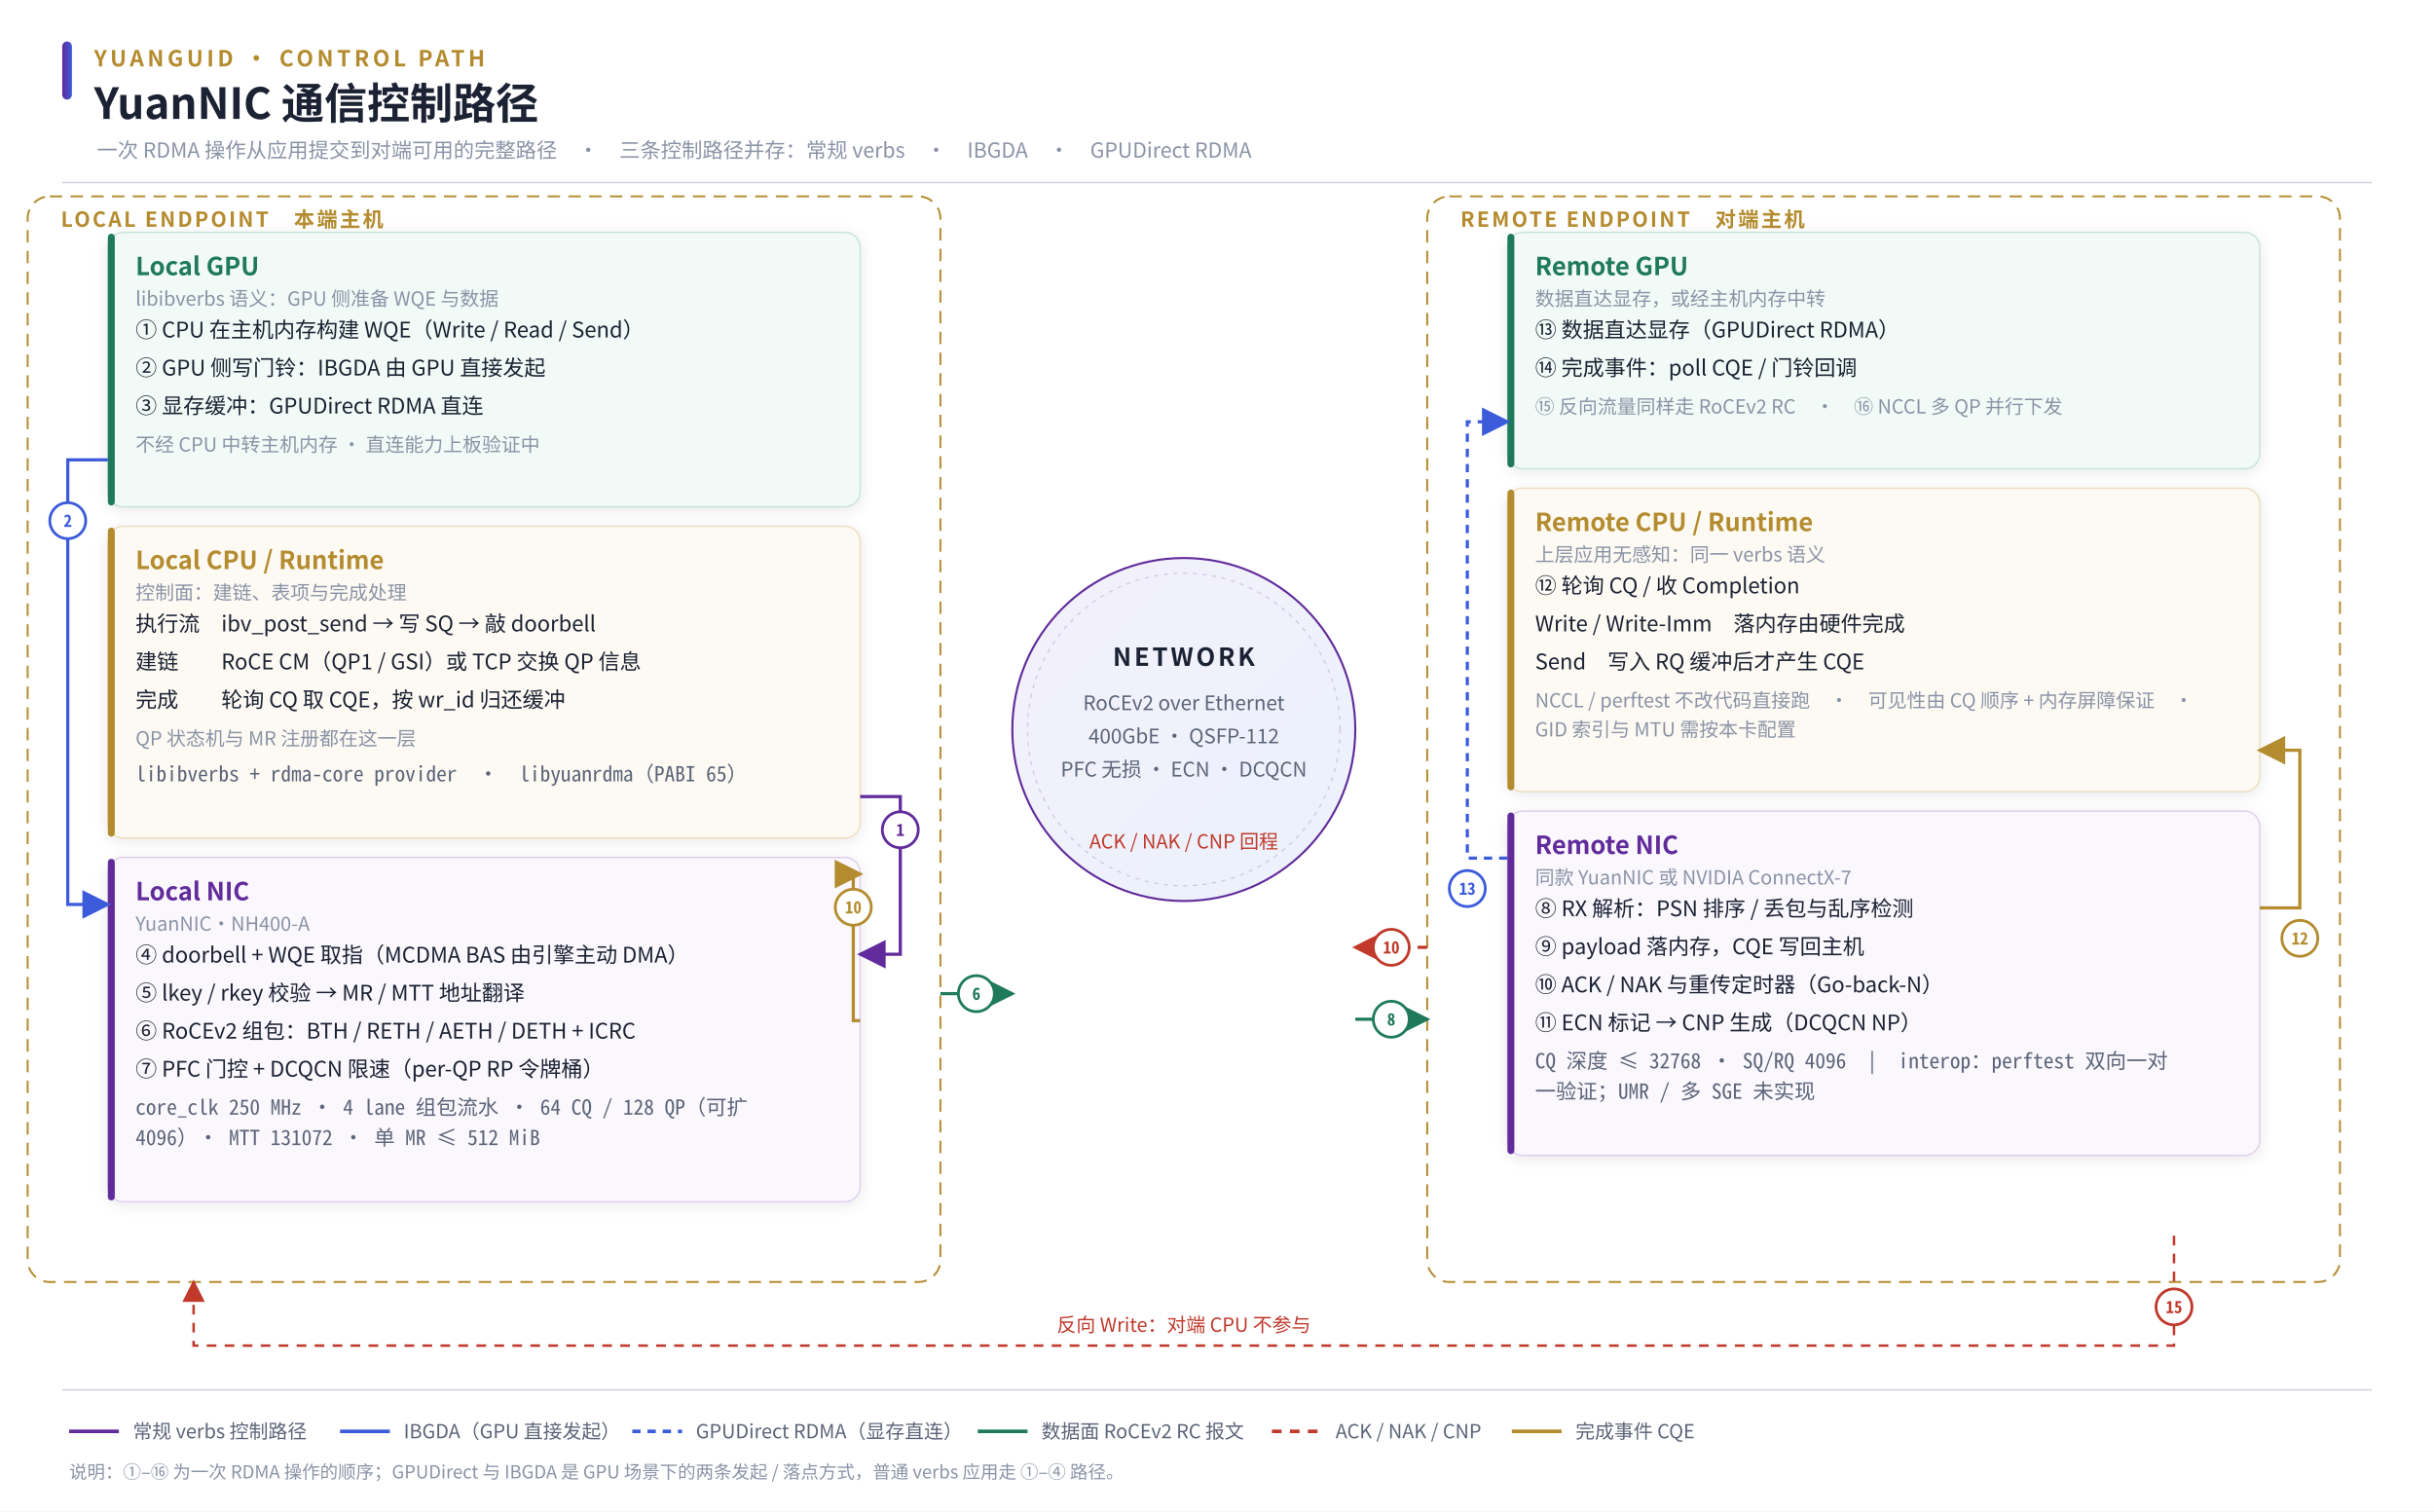
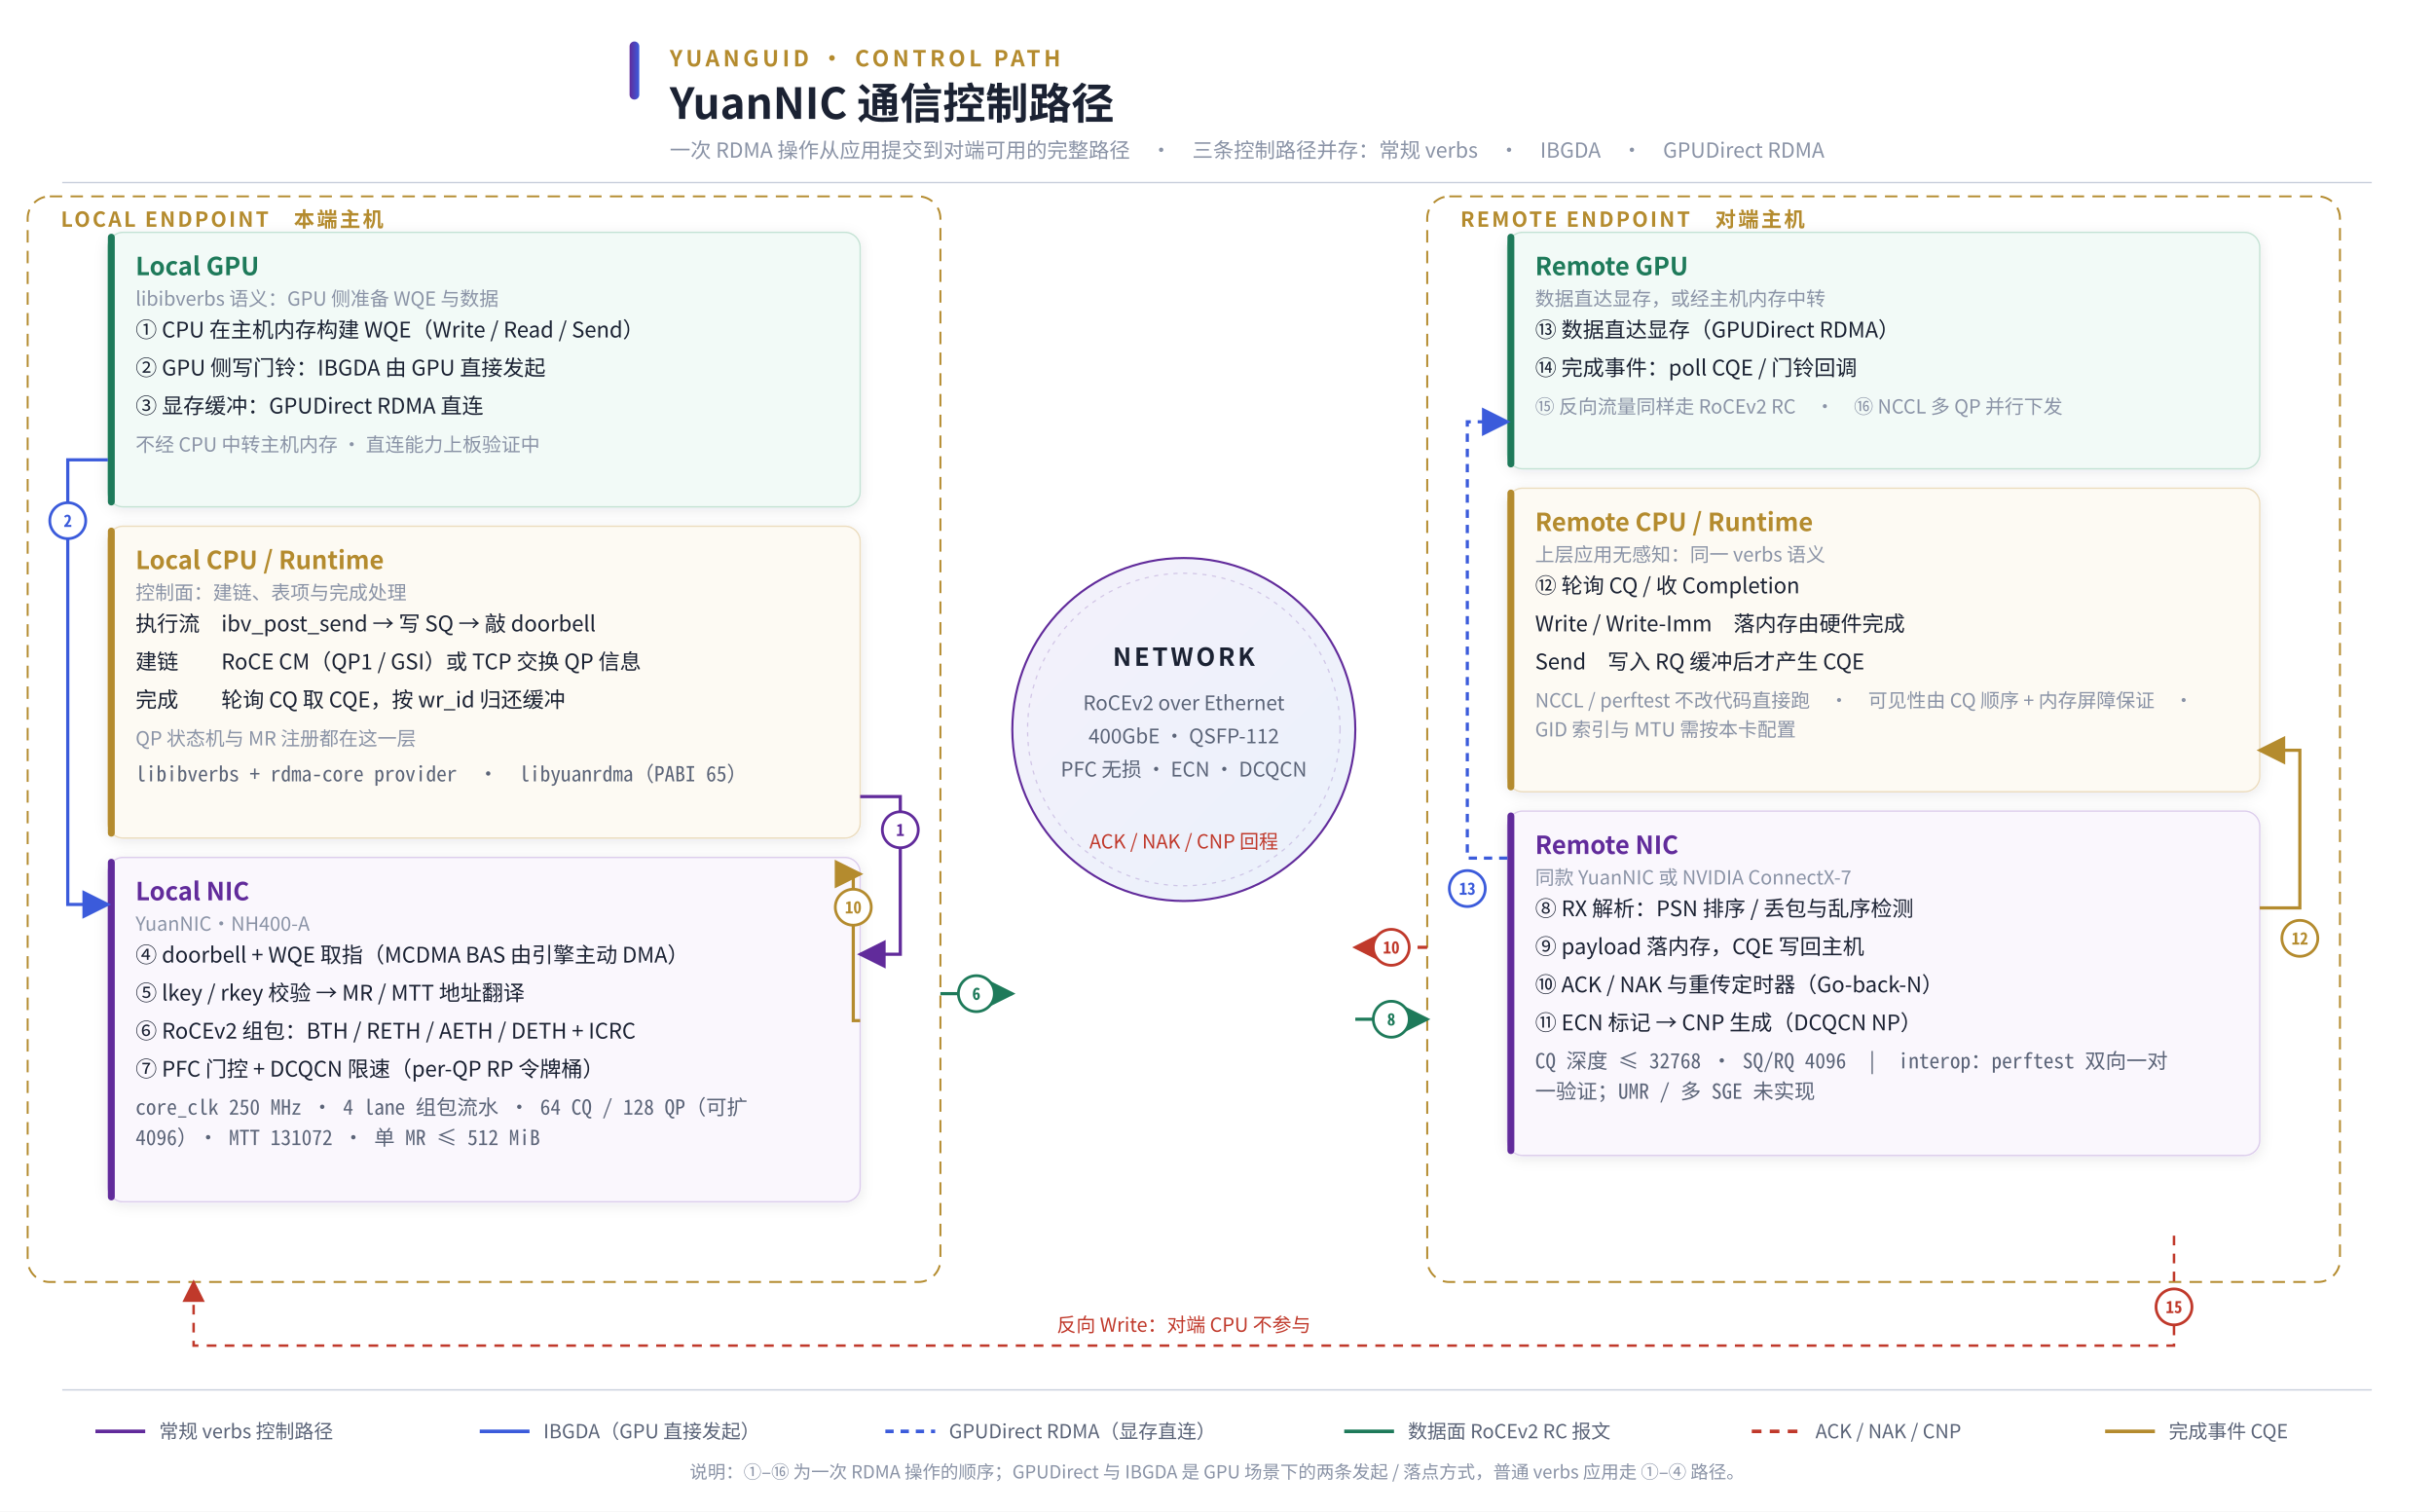
<svg xmlns="http://www.w3.org/2000/svg" width="1760" height="1093" viewBox="0 0 1760 1093">
  <defs>
    <linearGradient id="gp" x1="0" y1="0" x2="1" y2="0">
      <stop offset="0%" stop-color="#612B9B" />
      <stop offset="100%" stop-color="#3B5BDB" />
    </linearGradient>
    <linearGradient id="netg" x1="0" y1="0" x2="1" y2="1">
      <stop offset="0%" stop-color="#F4F1FB" />
      <stop offset="100%" stop-color="#EAF1FB" />
    </linearGradient>
    <filter id="sh" x="-25%" y="-25%" width="150%" height="150%">
      <feDropShadow dx="0" dy="2" stdDeviation="5" flood-color="#1B2233" flood-opacity="0.09" />
    </filter>
    <marker id="m0" markerWidth="11" markerHeight="11" refX="8" refY="4.5" orient="auto">
      <path d="M0,0 L9,4.5 L0,9 Z" fill="#612B9B" />
    </marker>
    <marker id="m1" markerWidth="11" markerHeight="11" refX="8" refY="4.5" orient="auto">
      <path d="M0,0 L9,4.5 L0,9 Z" fill="#3B5BDB" />
    </marker>
    <marker id="m2" markerWidth="11" markerHeight="11" refX="8" refY="4.5" orient="auto">
      <path d="M0,0 L9,4.5 L0,9 Z" fill="#1E7A5A" />
    </marker>
    <marker id="m3" markerWidth="11" markerHeight="11" refX="8" refY="4.5" orient="auto">
      <path d="M0,0 L9,4.5 L0,9 Z" fill="#C0392B" />
    </marker>
    <marker id="m4" markerWidth="11" markerHeight="11" refX="8" refY="4.5" orient="auto">
      <path d="M0,0 L9,4.5 L0,9 Z" fill="#B48B2E" />
    </marker>
  </defs>
  <rect width="1760" height="1093" fill="#FFFFFF" />
-   <rect x="45" y="30" width="7" height="42" rx="3.5" fill="url(#gp)" />
-   <text x="68" y="48" font-family="Noto Sans CJK SC" font-size="16" font-weight="700" fill="#B48B2E" letter-spacing="2.5">YUANGUID  ·  CONTROL PATH</text>
-   <text x="68" y="86" font-family="Noto Sans CJK SC" font-size="31" font-weight="700" fill="#1B2233">YuanNIC 通信控制路径</text>
-   <text x="70" y="114" font-family="Noto Sans CJK SC" font-size="15" fill="#8A93A6">一次 RDMA 操作从应用提交到对端可用的完整路径　·　三条控制路径并存：常规 verbs　·　IBGDA　·　GPUDirect RDMA</text>
+   <rect x="455.25" y="30" width="7" height="42" rx="3.5" fill="url(#gp)" />
+   <text x="484.25" y="48" font-family="Noto Sans CJK SC" font-size="16" font-weight="700" fill="#B48B2E" letter-spacing="2.5">YUANGUID  ·  CONTROL PATH</text>
+   <text x="484.25" y="86" font-family="Noto Sans CJK SC" font-size="31" font-weight="700" fill="#1B2233">YuanNIC 通信控制路径</text>
+   <text x="484.25" y="114" font-family="Noto Sans CJK SC" font-size="15" fill="#8A93A6">一次 RDMA 操作从应用提交到对端可用的完整路径　·　三条控制路径并存：常规 verbs　·　IBGDA　·　GPUDirect RDMA</text>
  <line x1="45" y1="132" x2="1715" y2="132" stroke="#C9CFDC" />
  <rect x="78" y="168" width="544" height="198.5" rx="11" fill="#F2FAF7" stroke="#C4E2D4" filter="url(#sh)" />
  <rect x="78" y="169" width="5" height="196.5" rx="2.5" fill="#1E7A5A" />
  <text x="98" y="199" font-family="Noto Sans CJK SC" font-size="18" font-weight="700" fill="#1E7A5A">Local GPU</text>
  <text x="98" y="221" font-family="Noto Sans CJK SC" font-size="14" fill="#8A93A6">libibverbs 语义：GPU 侧准备 WQE 与数据</text>
  <text x="98" y="244" font-family="Noto Sans CJK SC" font-size="15.5" fill="#1B2233">① CPU 在主机内存构建 WQE（Write / Read / Send）</text>
  <text x="98" y="271.5" font-family="Noto Sans CJK SC" font-size="15.5" fill="#1B2233">② GPU 侧写门铃：IBGDA 由 GPU 直接发起</text>
  <text x="98" y="299.0" font-family="Noto Sans CJK SC" font-size="15.5" fill="#1B2233">③ 显存缓冲：GPUDirect RDMA 直连</text>
  <text x="98" y="326.5" font-family="Noto Sans CJK SC" font-size="14" fill="#8A93A6">不经 CPU 中转主机内存 · 直连能力上板验证中</text>
  <rect x="78" y="380.5" width="544" height="225.5" rx="11" fill="#FDFAF3" stroke="#EBDCBE" filter="url(#sh)" />
  <rect x="78" y="381.5" width="5" height="223.5" rx="2.5" fill="#B48B2E" />
  <text x="98" y="411.5" font-family="Noto Sans CJK SC" font-size="18" font-weight="700" fill="#B48B2E">Local CPU / Runtime</text>
  <text x="98" y="433.5" font-family="Noto Sans CJK SC" font-size="14" fill="#8A93A6">控制面：建链、表项与完成处理</text>
  <text x="98" y="456.5" font-family="Noto Sans CJK SC" font-size="15.5" fill="#1B2233">执行流　ibv_post_send → 写 SQ → 敲 doorbell</text>
  <text x="98" y="484.0" font-family="Noto Sans CJK SC" font-size="15.5" fill="#1B2233">建链　　RoCE CM（QP1 / GSI）或 TCP 交换 QP 信息</text>
  <text x="98" y="511.5" font-family="Noto Sans CJK SC" font-size="15.5" fill="#1B2233">完成　　轮询 CQ 取 CQE，按 wr_id 归还缓冲</text>
  <text x="98" y="539.0" font-family="Noto Sans CJK SC" font-size="14" fill="#8A93A6">QP 状态机与 MR 注册都在这一层</text>
  <text x="98" y="565.0" font-family="Noto Sans Mono CJK SC" font-size="15" fill="#5B6478">libibverbs + rdma-core provider　·　libyuanrdma（PABI 65）</text>
  <rect x="78" y="620.0" width="544" height="249.0" rx="11" fill="#FAF7FD" stroke="#DCCDEC" filter="url(#sh)" />
  <rect x="78" y="621.0" width="5" height="247.0" rx="2.5" fill="#612B9B" />
  <text x="98" y="651.0" font-family="Noto Sans CJK SC" font-size="18" font-weight="700" fill="#612B9B">Local NIC</text>
  <text x="98" y="673.0" font-family="Noto Sans CJK SC" font-size="14" fill="#8A93A6">YuanNIC·NH400-A</text>
  <text x="98" y="696.0" font-family="Noto Sans CJK SC" font-size="15.5" fill="#1B2233">④ doorbell + WQE 取指（MCDMA BAS 由引擎主动 DMA）</text>
  <text x="98" y="723.5" font-family="Noto Sans CJK SC" font-size="15.5" fill="#1B2233">⑤ lkey / rkey 校验 → MR / MTT 地址翻译</text>
  <text x="98" y="751.0" font-family="Noto Sans CJK SC" font-size="15.5" fill="#1B2233">⑥ RoCEv2 组包：BTH / RETH / AETH / DETH + ICRC</text>
  <text x="98" y="778.5" font-family="Noto Sans CJK SC" font-size="15.5" fill="#1B2233">⑦ PFC 门控 + DCQCN 限速（per-QP RP 令牌桶）</text>
  <text x="98" y="806.0" font-family="Noto Sans Mono CJK SC" font-size="15" fill="#5B6478">core_clk 250 MHz · 4 lane 组包流水 · 64 CQ / 128 QP（可扩</text>
  <text x="98" y="828.0" font-family="Noto Sans Mono CJK SC" font-size="15" fill="#5B6478">4096）· MTT 131072 · 单 MR ≤ 512 MiB</text>
  <rect x="1090" y="168" width="544" height="171.0" rx="11" fill="#F2FAF7" stroke="#C4E2D4" filter="url(#sh)" />
  <rect x="1090" y="169" width="5" height="169.0" rx="2.5" fill="#1E7A5A" />
  <text x="1110" y="199" font-family="Noto Sans CJK SC" font-size="18" font-weight="700" fill="#1E7A5A">Remote GPU</text>
  <text x="1110" y="221" font-family="Noto Sans CJK SC" font-size="14" fill="#8A93A6">数据直达显存，或经主机内存中转</text>
  <text x="1110" y="244" font-family="Noto Sans CJK SC" font-size="15.5" fill="#1B2233">⑬ 数据直达显存（GPUDirect RDMA）</text>
  <text x="1110" y="271.5" font-family="Noto Sans CJK SC" font-size="15.5" fill="#1B2233">⑭ 完成事件：poll CQE / 门铃回调</text>
  <text x="1110" y="299.0" font-family="Noto Sans CJK SC" font-size="14" fill="#8A93A6">⑮ 反向流量同样走 RoCEv2 RC　·　⑯ NCCL 多 QP 并行下发</text>
  <rect x="1090" y="353.0" width="544" height="219.5" rx="11" fill="#FDFAF3" stroke="#EBDCBE" filter="url(#sh)" />
  <rect x="1090" y="354.0" width="5" height="217.5" rx="2.5" fill="#B48B2E" />
  <text x="1110" y="384.0" font-family="Noto Sans CJK SC" font-size="18" font-weight="700" fill="#B48B2E">Remote CPU / Runtime</text>
  <text x="1110" y="406.0" font-family="Noto Sans CJK SC" font-size="14" fill="#8A93A6">上层应用无感知：同一 verbs 语义</text>
  <text x="1110" y="429.0" font-family="Noto Sans CJK SC" font-size="15.5" fill="#1B2233">⑫ 轮询 CQ / 收 Completion</text>
  <text x="1110" y="456.5" font-family="Noto Sans CJK SC" font-size="15.5" fill="#1B2233">Write / Write-Imm　落内存由硬件完成</text>
  <text x="1110" y="484.0" font-family="Noto Sans CJK SC" font-size="15.5" fill="#1B2233">Send　写入 RQ 缓冲后才产生 CQE</text>
  <text x="1110" y="511.5" font-family="Noto Sans CJK SC" font-size="14" fill="#8A93A6">NCCL / perftest 不改代码直接跑　·　可见性由 CQ 顺序 + 内存屏障保证　·</text>
  <text x="1110" y="532.5" font-family="Noto Sans CJK SC" font-size="14" fill="#8A93A6">　GID 索引与 MTU 需按本卡配置</text>
  <rect x="1090" y="586.5" width="544" height="249.0" rx="11" fill="#FAF7FD" stroke="#DCCDEC" filter="url(#sh)" />
  <rect x="1090" y="587.5" width="5" height="247.0" rx="2.5" fill="#612B9B" />
  <text x="1110" y="617.5" font-family="Noto Sans CJK SC" font-size="18" font-weight="700" fill="#612B9B">Remote NIC</text>
  <text x="1110" y="639.5" font-family="Noto Sans CJK SC" font-size="14" fill="#8A93A6">同款 YuanNIC 或 NVIDIA ConnectX-7</text>
  <text x="1110" y="662.5" font-family="Noto Sans CJK SC" font-size="15.5" fill="#1B2233">⑧ RX 解析：PSN 排序 / 丢包与乱序检测</text>
  <text x="1110" y="690.0" font-family="Noto Sans CJK SC" font-size="15.5" fill="#1B2233">⑨ payload 落内存，CQE 写回主机</text>
  <text x="1110" y="717.5" font-family="Noto Sans CJK SC" font-size="15.5" fill="#1B2233">⑩ ACK / NAK 与重传定时器（Go-back-N）</text>
  <text x="1110" y="745.0" font-family="Noto Sans CJK SC" font-size="15.5" fill="#1B2233">⑪ ECN 标记 → CNP 生成（DCQCN NP）</text>
  <text x="1110" y="772.5" font-family="Noto Sans Mono CJK SC" font-size="15" fill="#5B6478">CQ 深度 ≤ 32768 · SQ/RQ 4096　|　interop：perftest 双向一对</text>
  <text x="1110" y="794.5" font-family="Noto Sans Mono CJK SC" font-size="15" fill="#5B6478">一验证；UMR / 多 SGE 未实现</text>
  <rect x="20" y="142" width="660" height="785.0" rx="16" fill="none" stroke="#B48B2E" stroke-width="1.4" stroke-dasharray="9 6" />
  <text x="44" y="164" font-family="Noto Sans CJK SC" font-size="15" font-weight="700" fill="#B48B2E" letter-spacing="1.6">LOCAL ENDPOINT　本端主机</text>
  <rect x="1032" y="142" width="660" height="785.0" rx="16" fill="none" stroke="#B48B2E" stroke-width="1.4" stroke-dasharray="9 6" />
  <text x="1056" y="164" font-family="Noto Sans CJK SC" font-size="15" font-weight="700" fill="#B48B2E" letter-spacing="1.6">REMOTE ENDPOINT　对端主机</text>
  <circle cx="856" cy="527.5" r="124" fill="url(#netg)" stroke="#612B9B" stroke-width="1.5" />
  <circle cx="856" cy="527.5" r="113" fill="none" stroke="#612B9B" stroke-width="0.9" stroke-opacity="0.22" stroke-dasharray="3 4" />
  <text x="856" y="481.5" text-anchor="middle" font-family="Noto Sans CJK SC" font-size="18" font-weight="700" fill="#1B2233" letter-spacing="2">NETWORK</text>
  <text x="856" y="513.5" text-anchor="middle" font-family="Noto Sans CJK SC" font-size="14.5" fill="#5B6478">RoCEv2 over Ethernet</text>
  <text x="856" y="537.5" text-anchor="middle" font-family="Noto Sans CJK SC" font-size="14.5" fill="#5B6478">400GbE · QSFP-112</text>
  <text x="856" y="561.5" text-anchor="middle" font-family="Noto Sans CJK SC" font-size="14.5" fill="#5B6478">PFC 无损 · ECN · DCQCN</text>
  <text x="856" y="613.5" text-anchor="middle" font-family="Noto Sans CJK SC" font-size="14" fill="#C0392B">ACK / NAK / CNP 回程</text>
  <path d="M 78 332.5 L 49 332.5 L 49 654.0 L 78 654.0" fill="none" stroke="#3B5BDB" stroke-width="2.3" marker-end="url(#m1)" />
  <circle cx="49" cy="376.5" r="13" fill="#FFFFFF" stroke="#3B5BDB" stroke-width="2" />
  <text x="49" y="381.0" text-anchor="middle" font-family="Noto Sans Mono CJK SC" font-size="12" font-weight="700" fill="#3B5BDB">2</text>
  <path d="M 622 576.0 L 651 576.0 L 651 690.0 L 622 690.0" fill="none" stroke="#612B9B" stroke-width="2.3" marker-end="url(#m0)" />
  <circle cx="651" cy="600.0" r="13" fill="#FFFFFF" stroke="#612B9B" stroke-width="2" />
  <text x="651" y="604.5" text-anchor="middle" font-family="Noto Sans Mono CJK SC" font-size="12" font-weight="700" fill="#612B9B">1</text>
  <path d="M 622 738.0 L 617 738.0 L 617 632.0 L 622 632.0" fill="none" stroke="#B48B2E" stroke-width="2.3" marker-end="url(#m4)" />
  <circle cx="617" cy="656.0" r="13" fill="#FFFFFF" stroke="#B48B2E" stroke-width="2" />
  <text x="617" y="660.5" text-anchor="middle" font-family="Noto Sans Mono CJK SC" font-size="12" font-weight="700" fill="#B48B2E">10</text>
  <path d="M 1090 620.5 L 1061 620.5 L 1061 305.0 L 1090 305.0" fill="none" stroke="#3B5BDB" stroke-width="2.3" stroke-dasharray="6 5" marker-end="url(#m1)" />
  <circle cx="1061" cy="642.5" r="13" fill="#FFFFFF" stroke="#3B5BDB" stroke-width="2" />
  <text x="1061" y="647.0" text-anchor="middle" font-family="Noto Sans Mono CJK SC" font-size="12" font-weight="700" fill="#3B5BDB">13</text>
  <path d="M 1634 656.5 L 1663 656.5 L 1663 542.5 L 1634 542.5" fill="none" stroke="#B48B2E" stroke-width="2.3" marker-end="url(#m4)" />
  <circle cx="1663" cy="678.5" r="13" fill="#FFFFFF" stroke="#B48B2E" stroke-width="2" />
  <text x="1663" y="683.0" text-anchor="middle" font-family="Noto Sans Mono CJK SC" font-size="12" font-weight="700" fill="#B48B2E">12</text>
  <path d="M 680 718.5 L 732 718.5" fill="none" stroke="#1E7A5A" stroke-width="2.3" marker-end="url(#m2)" />
  <circle cx="706.0" cy="718.5" r="13" fill="#FFFFFF" stroke="#1E7A5A" stroke-width="2" />
  <text x="706.0" y="723.0" text-anchor="middle" font-family="Noto Sans Mono CJK SC" font-size="12" font-weight="700" fill="#1E7A5A">6</text>
  <path d="M 980 737.0 L 1032 737.0" fill="none" stroke="#1E7A5A" stroke-width="2.3" marker-end="url(#m2)" />
  <circle cx="1006.0" cy="737.0" r="13" fill="#FFFFFF" stroke="#1E7A5A" stroke-width="2" />
  <text x="1006.0" y="741.5" text-anchor="middle" font-family="Noto Sans Mono CJK SC" font-size="12" font-weight="700" fill="#1E7A5A">8</text>
  <path d="M 1032 685.0 L 980 685.0" fill="none" stroke="#C0392B" stroke-width="2.3" stroke-dasharray="7 6" marker-end="url(#m3)" />
  <circle cx="1006.0" cy="685.0" r="13" fill="#FFFFFF" stroke="#C0392B" stroke-width="2" />
  <text x="1006.0" y="689.5" text-anchor="middle" font-family="Noto Sans Mono CJK SC" font-size="12" font-weight="700" fill="#C0392B">10</text>
  <path d="M 1572 893.5 L 1572 973.0 L 140 973.0 L 140 927.0" fill="none" stroke="#C0392B" stroke-width="1.8" stroke-dasharray="7 6" marker-end="url(#m3)" />
  <circle cx="1572" cy="945.0" r="13" fill="#FFFFFF" stroke="#C0392B" stroke-width="2" />
  <text x="1572" y="949.5" text-anchor="middle" font-family="Noto Sans Mono CJK SC" font-size="12" font-weight="700" fill="#C0392B">15</text>
  <text x="856" y="963.0" text-anchor="middle" font-family="Noto Sans CJK SC" font-size="14" fill="#C0392B">反向 Write：对端 CPU 不参与</text>
  <line x1="45" y1="1005.0" x2="1715" y2="1005.0" stroke="#C9CFDC" />
-   <line x1="50" y1="1035.0" x2="86" y2="1035.0" stroke="#612B9B" stroke-width="2.6" />
-   <text x="96" y="1040.0" font-family="Noto Sans CJK SC" font-size="14" fill="#5B6478">常规 verbs 控制路径</text>
-   <line x1="245.9" y1="1035.0" x2="281.9" y2="1035.0" stroke="#3B5BDB" stroke-width="2.6" />
-   <text x="291.9" y="1040.0" font-family="Noto Sans CJK SC" font-size="14" fill="#5B6478">IBGDA（GPU 直接发起）</text>
-   <line x1="457.2" y1="1035.0" x2="493.2" y2="1035.0" stroke="#3B5BDB" stroke-width="2.6" stroke-dasharray="6 5" />
-   <text x="503.2" y="1040.0" font-family="Noto Sans CJK SC" font-size="14" fill="#5B6478">GPUDirect RDMA（显存直连）</text>
-   <line x1="707.0" y1="1035.0" x2="743.0" y2="1035.0" stroke="#1E7A5A" stroke-width="2.6" />
-   <text x="753.0" y="1040.0" font-family="Noto Sans CJK SC" font-size="14" fill="#5B6478">数据面 RoCEv2 RC 报文</text>
-   <line x1="919.7" y1="1035.0" x2="955.7" y2="1035.0" stroke="#C0392B" stroke-width="2.6" stroke-dasharray="7 6" />
-   <text x="965.7" y="1040.0" font-family="Noto Sans CJK SC" font-size="14" fill="#5B6478">ACK / NAK / CNP</text>
-   <line x1="1093.2" y1="1035.0" x2="1129.2" y2="1035.0" stroke="#B48B2E" stroke-width="2.6" />
-   <text x="1139.2" y="1040.0" font-family="Noto Sans CJK SC" font-size="14" fill="#5B6478">完成事件 CQE</text>
-   <text x="50" y="1069.0" font-family="Noto Sans CJK SC" font-size="13" fill="#8A93A6">说明：①–⑯ 为一次 RDMA 操作的顺序；GPUDirect 与 IBGDA 是 GPU 场景下的两条发起 / 落点方式，普通 verbs 应用走 ①–④ 路径。</text>
+   <line x1="69.0" y1="1035.0" x2="105.0" y2="1035.0" stroke="#612B9B" stroke-width="2.6" />
+   <text x="115.0" y="1040.0" font-family="Noto Sans CJK SC" font-size="14" fill="#5B6478">常规 verbs 控制路径</text>
+   <line x1="346.9" y1="1035.0" x2="382.9" y2="1035.0" stroke="#3B5BDB" stroke-width="2.6" />
+   <text x="392.9" y="1040.0" font-family="Noto Sans CJK SC" font-size="14" fill="#5B6478">IBGDA（GPU 直接发起）</text>
+   <line x1="640.2" y1="1035.0" x2="676.2" y2="1035.0" stroke="#3B5BDB" stroke-width="2.6" stroke-dasharray="6 5" />
+   <text x="686.2" y="1040.0" font-family="Noto Sans CJK SC" font-size="14" fill="#5B6478">GPUDirect RDMA（显存直连）</text>
+   <line x1="972.0" y1="1035.0" x2="1008.0" y2="1035.0" stroke="#1E7A5A" stroke-width="2.6" />
+   <text x="1018.0" y="1040.0" font-family="Noto Sans CJK SC" font-size="14" fill="#5B6478">数据面 RoCEv2 RC 报文</text>
+   <line x1="1266.7" y1="1035.0" x2="1302.7" y2="1035.0" stroke="#C0392B" stroke-width="2.6" stroke-dasharray="7 6" />
+   <text x="1312.7" y="1040.0" font-family="Noto Sans CJK SC" font-size="14" fill="#5B6478">ACK / NAK / CNP</text>
+   <line x1="1522.2" y1="1035.0" x2="1558.2" y2="1035.0" stroke="#B48B2E" stroke-width="2.6" />
+   <text x="1568.2" y="1040.0" font-family="Noto Sans CJK SC" font-size="14" fill="#5B6478">完成事件 CQE</text>
+   <text x="880.0" y="1069.0" text-anchor="middle" font-family="Noto Sans CJK SC" font-size="13" fill="#8A93A6">说明：①–⑯ 为一次 RDMA 操作的顺序；GPUDirect 与 IBGDA 是 GPU 场景下的两条发起 / 落点方式，普通 verbs 应用走 ①–④ 路径。</text>
</svg>
